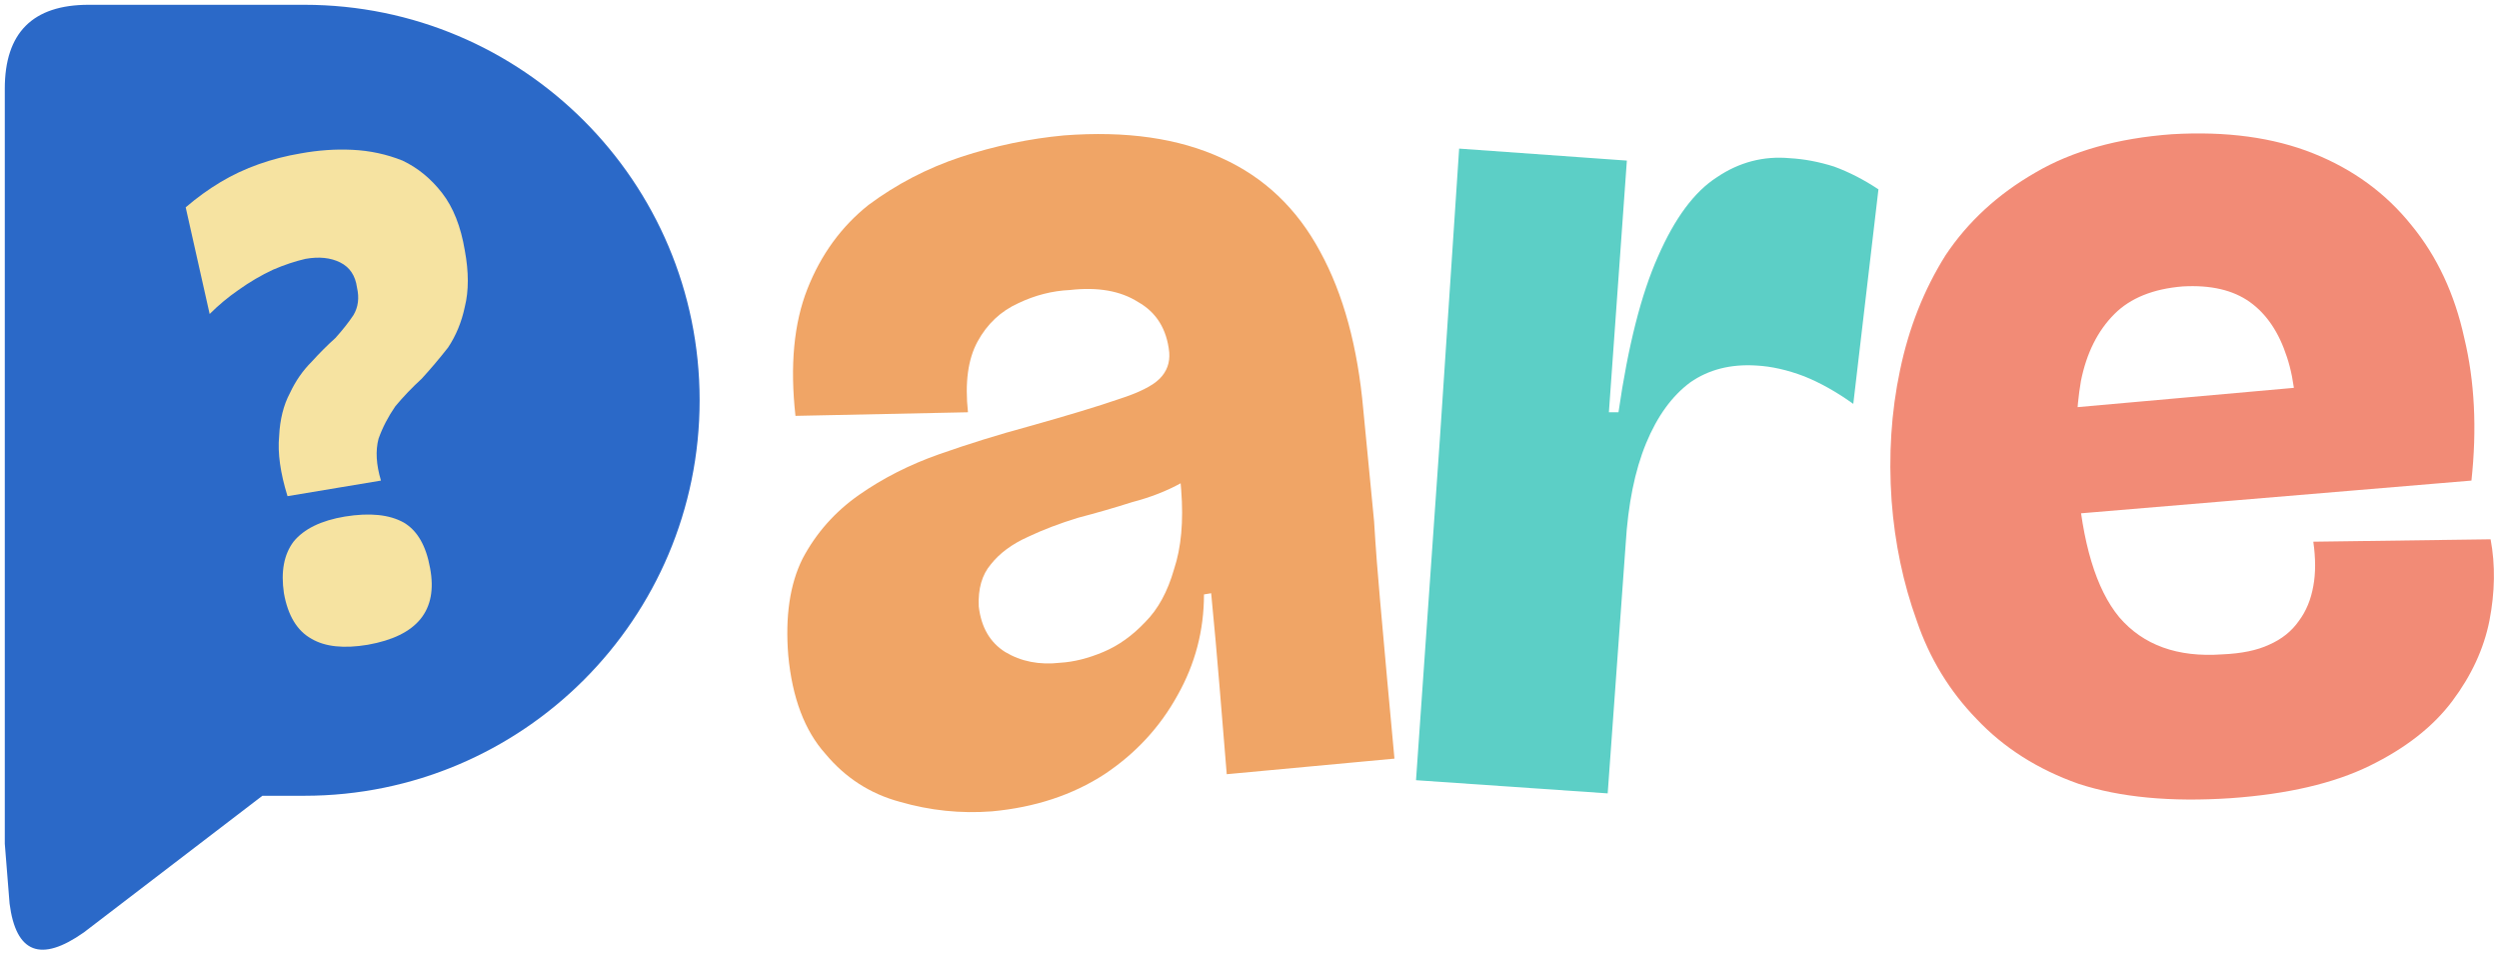
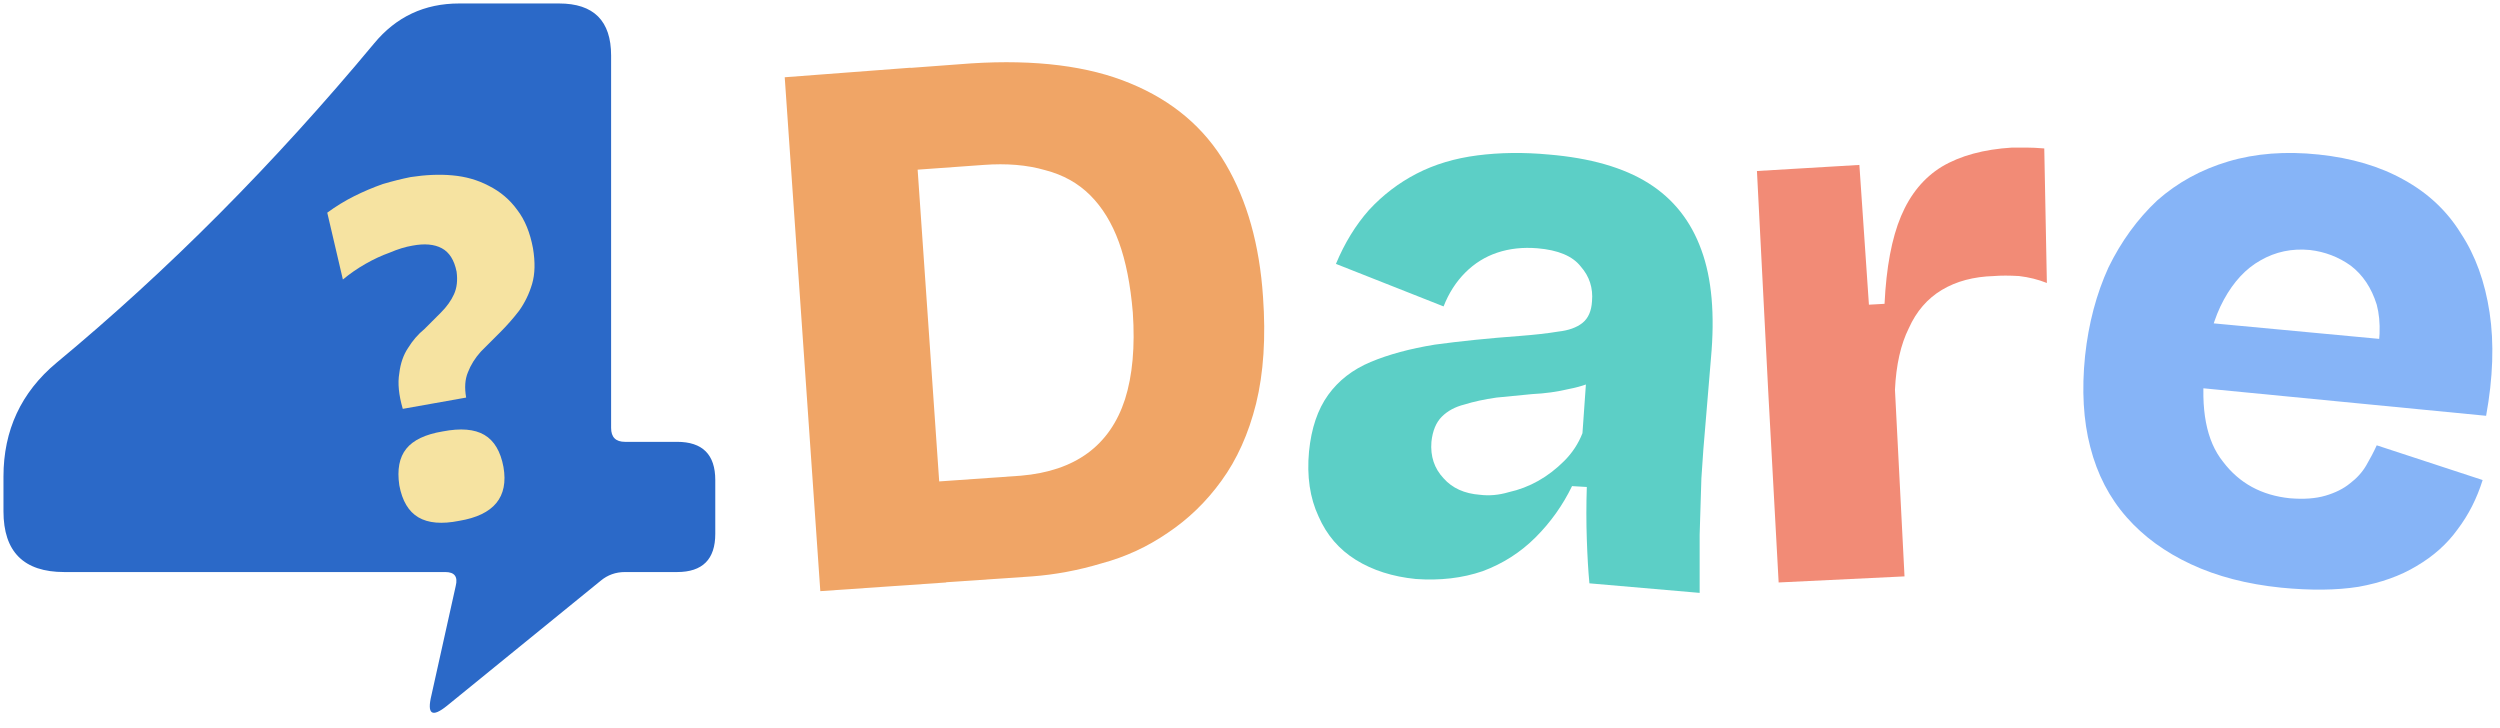
- <svg xmlns="http://www.w3.org/2000/svg" viewBox="-4 -4 2086 796">
-   <path fill="#2B69C8" d="M70 0H250A330 330 0 0 1 250 660H215L66 774Q12 812 4 750L0 700V70Q0 0 70 0Z" />
-   <path fill="#F6E3A1" d="M314 397L236 410Q227 381 229 360Q230 339 238 324Q245 309 256 298Q266 287 276 278Q285 268 291 259Q297 249 294 236L294 236Q292 221 280 215Q268 209 251 212L251 212Q238 215 224 221Q209 228 195 238Q182 247 171 258L171 258L151 169Q165 157 180 148Q195 139 212 133Q229 127 247 124L247 124Q269 120 290 121Q312 122 332 130Q351 139 365 157Q379 175 384 205L384 205Q389 232 384 252Q380 271 370 286Q359 300 348 312Q336 323 326 335Q317 348 312 362Q308 377 314 397L314 397ZM303 534L303 534Q273 539 256 529Q238 519 233 491L233 491Q229 464 241 448Q254 432 284 427L284 427Q315 422 333 432Q350 442 355 470L355 470Q365 523 303 534Z" />
-   <path fill="#F0A566" d="M824 673L824 673Q785 676 747 665Q710 655 685 625Q659 596 654 543L654 543Q650 494 666 462Q683 430 713 409Q743 388 780 375Q817 362 854 352L854 352Q904 338 930 329Q955 321 964 312Q973 303 972 290L972 290Q969 261 946 248Q924 234 889 238L889 238Q867 239 846 249Q824 259 812 281Q800 303 804 340L804 340L660 343Q653 280 670 237Q687 194 721 167Q756 141 798 127Q841 113 884 109L884 109Q962 103 1016 128Q1069 152 1098 206Q1127 259 1134 338L1134 338L1143 431Q1145 464 1148 497Q1151 531 1154 564Q1157 597 1160 629L1160 629L1020 642Q1017 606 1014 569Q1011 532 1007 491L1007 491L1001 492Q1001 537 979 576Q957 616 918 642Q878 668 824 673ZM881 549L881 549Q898 548 917 540Q936 532 952 515Q968 499 976 471Q985 444 982 405L982 405L980 381L1006 376Q999 389 982 399Q964 409 941 415Q919 422 896 428Q873 435 854 444Q834 453 823 467Q812 480 813 502L813 502Q816 528 835 540Q855 552 881 549Z" />
-   <path fill="#5CCFC6" d="M1338 658L1178 647L1198 361L1214 120L1354 130L1339 340L1347 340Q1359 257 1380 210Q1401 162 1429 144Q1457 125 1490 128L1490 128Q1508 129 1527 135Q1546 142 1564 154L1564 154L1543 333Q1522 318 1502 310Q1481 302 1462 301L1462 301Q1430 299 1407 315Q1384 332 1370 366Q1356 400 1353 450L1353 450L1338 658Z" />
-   <path fill="#F28B76" d="M1858 662L1858 662Q1783 667 1731 650Q1680 632 1646 596Q1612 561 1596 514Q1579 467 1575 414L1575 414Q1571 357 1582 305Q1593 252 1620 209Q1648 167 1695 140Q1741 113 1809 108L1809 108Q1877 104 1927 124Q1977 144 2009 184Q2041 223 2053 278Q2066 332 2059 397L2059 397L1677 429L1671 341L1929 318L1912 371Q1915 324 1905 294Q1895 263 1874 248Q1853 233 1818 235L1818 235Q1781 238 1761 258Q1740 279 1733 314Q1727 349 1730 395L1730 395Q1736 476 1765 511Q1795 546 1851 542L1851 542Q1875 541 1890 534Q1906 527 1915 514Q1924 502 1927 485Q1930 469 1927 448L1927 448L2075 446Q2081 478 2074 514Q2067 549 2043 581Q2019 613 1974 635Q1929 657 1858 662Z" />
+ <svg xmlns="http://www.w3.org/2000/svg" viewBox="-4 -4 2880 838">
+   <path fill="#2B69C8" d="M525 0L640 0Q700 0 700 60L700 489Q700 505 716 505L776 505Q820 505 820 549L820 611Q820 655 776 655L716 655Q700 655 688 665L511 809Q485 830 493 797L521 671Q525 655 509 655L70 655Q0 655 0 585L0 545Q0 465 61 414Q254 254 427 46Q465 0 525 0Z" />
+   <path fill="#F6E3A1" d="M533 454L460 467Q453 443 456 426Q458 409 466 397Q474 384 485 375Q495 365 504 356Q514 346 519 335Q524 324 522 309L522 309Q518 289 505 282Q492 275 471 279L471 279Q459 281 445 287Q431 292 417 300Q403 308 391 318L391 318L373 241Q388 230 404 222Q420 214 437 208Q454 203 469 200L469 200Q495 196 517 198Q540 200 559 210Q579 220 592 238Q605 255 610 282L610 282Q614 306 609 323Q604 340 594 354Q584 367 572 379Q561 390 550 401Q540 412 535 425Q530 437 533 454L533 454M525 596L525 596Q495 602 478 592Q461 582 456 555L456 555Q452 528 464 513Q476 498 506 493L506 493Q537 487 554 497Q571 507 576 534L576 534Q585 586 525 596" />
+   <path fill="#F0A566" d="M1185 660L1009 672L1001 556L1172 544Q1219 540 1249 518Q1279 496 1292 456Q1305 415 1301 356L1301 356Q1297 308 1285 275Q1273 242 1252 221Q1231 200 1200 192Q1169 183 1129 186L1129 186L976 197L967 80L1115 69Q1226 62 1298 92Q1371 122 1408 185Q1445 248 1451 338L1451 338Q1456 408 1443 461Q1430 513 1403 550Q1377 586 1341 610Q1306 634 1265 645Q1225 657 1185 660L1185 660M1086 667L941 677L900 85L1045 74L1086 667" />
+   <path fill="#5CCFC6" d="M1627 663L1627 663Q1587 659 1558 641Q1529 623 1515 591Q1500 559 1504 516L1504 516Q1508 476 1526 451Q1544 426 1575 413Q1606 400 1649 393Q1693 387 1747 383L1747 383Q1773 381 1791 378Q1809 376 1819 368Q1829 360 1830 343L1830 343Q1832 320 1817 303Q1803 285 1767 282L1767 282Q1742 280 1721 287Q1700 294 1684 310Q1668 326 1659 349L1659 349L1535 300Q1550 264 1573 238Q1597 212 1628 196Q1659 180 1698 175Q1737 170 1780 174L1780 174Q1852 180 1895 207Q1938 234 1956 284Q1974 333 1967 409L1967 409L1961 481Q1958 514 1956 547Q1955 579 1954 612Q1954 645 1954 679L1954 679L1827 668Q1825 647 1824 617Q1823 588 1824 557L1824 557L1807 556Q1791 589 1765 615Q1739 641 1704 654Q1669 666 1627 663M1701 566L1701 566Q1717 568 1734 563Q1752 559 1768 550Q1784 541 1798 527Q1812 513 1819 495L1819 495L1824 424L1843 430Q1825 440 1804 444Q1783 449 1761 450Q1740 452 1720 454Q1699 457 1683 462Q1667 466 1657 476Q1647 486 1645 505L1645 505Q1643 530 1659 547Q1674 564 1701 566" />
+   <path fill="#F28B76" d="M2190 660L2045 667L2033 447L2020 193L2138 186L2149 347L2167 346Q2170 283 2186 245Q2202 207 2233 188Q2265 169 2314 166L2314 166Q2321 166 2330 166Q2339 166 2351 167L2351 167L2354 322Q2339 316 2322 314Q2305 313 2293 314L2293 314Q2258 315 2233 330Q2208 345 2195 374Q2181 402 2179 445L2179 445L2190 660" />
+   <path fill="#86B4F7" d="M2624 673L2624 673Q2565 667 2520 646Q2475 625 2446 592Q2416 558 2404 511Q2392 465 2398 406L2398 406Q2404 350 2425 304Q2447 259 2481 227Q2516 196 2563 182Q2610 168 2667 174L2667 174Q2724 180 2765 203Q2807 226 2831 265Q2856 303 2864 356Q2872 409 2860 475L2860 475L2490 439L2498 364L2786 391L2731 421Q2742 377 2734 347Q2725 318 2704 302Q2683 287 2657 284L2657 284Q2626 281 2600 296Q2575 310 2558 341Q2541 372 2536 418L2536 418Q2528 492 2557 528Q2585 565 2634 570L2634 570Q2658 572 2675 567Q2692 562 2703 553Q2715 544 2722 532Q2729 520 2734 509L2734 509L2856 549Q2846 581 2827 606Q2809 631 2780 648Q2752 665 2713 672Q2675 678 2624 673" />
</svg>
